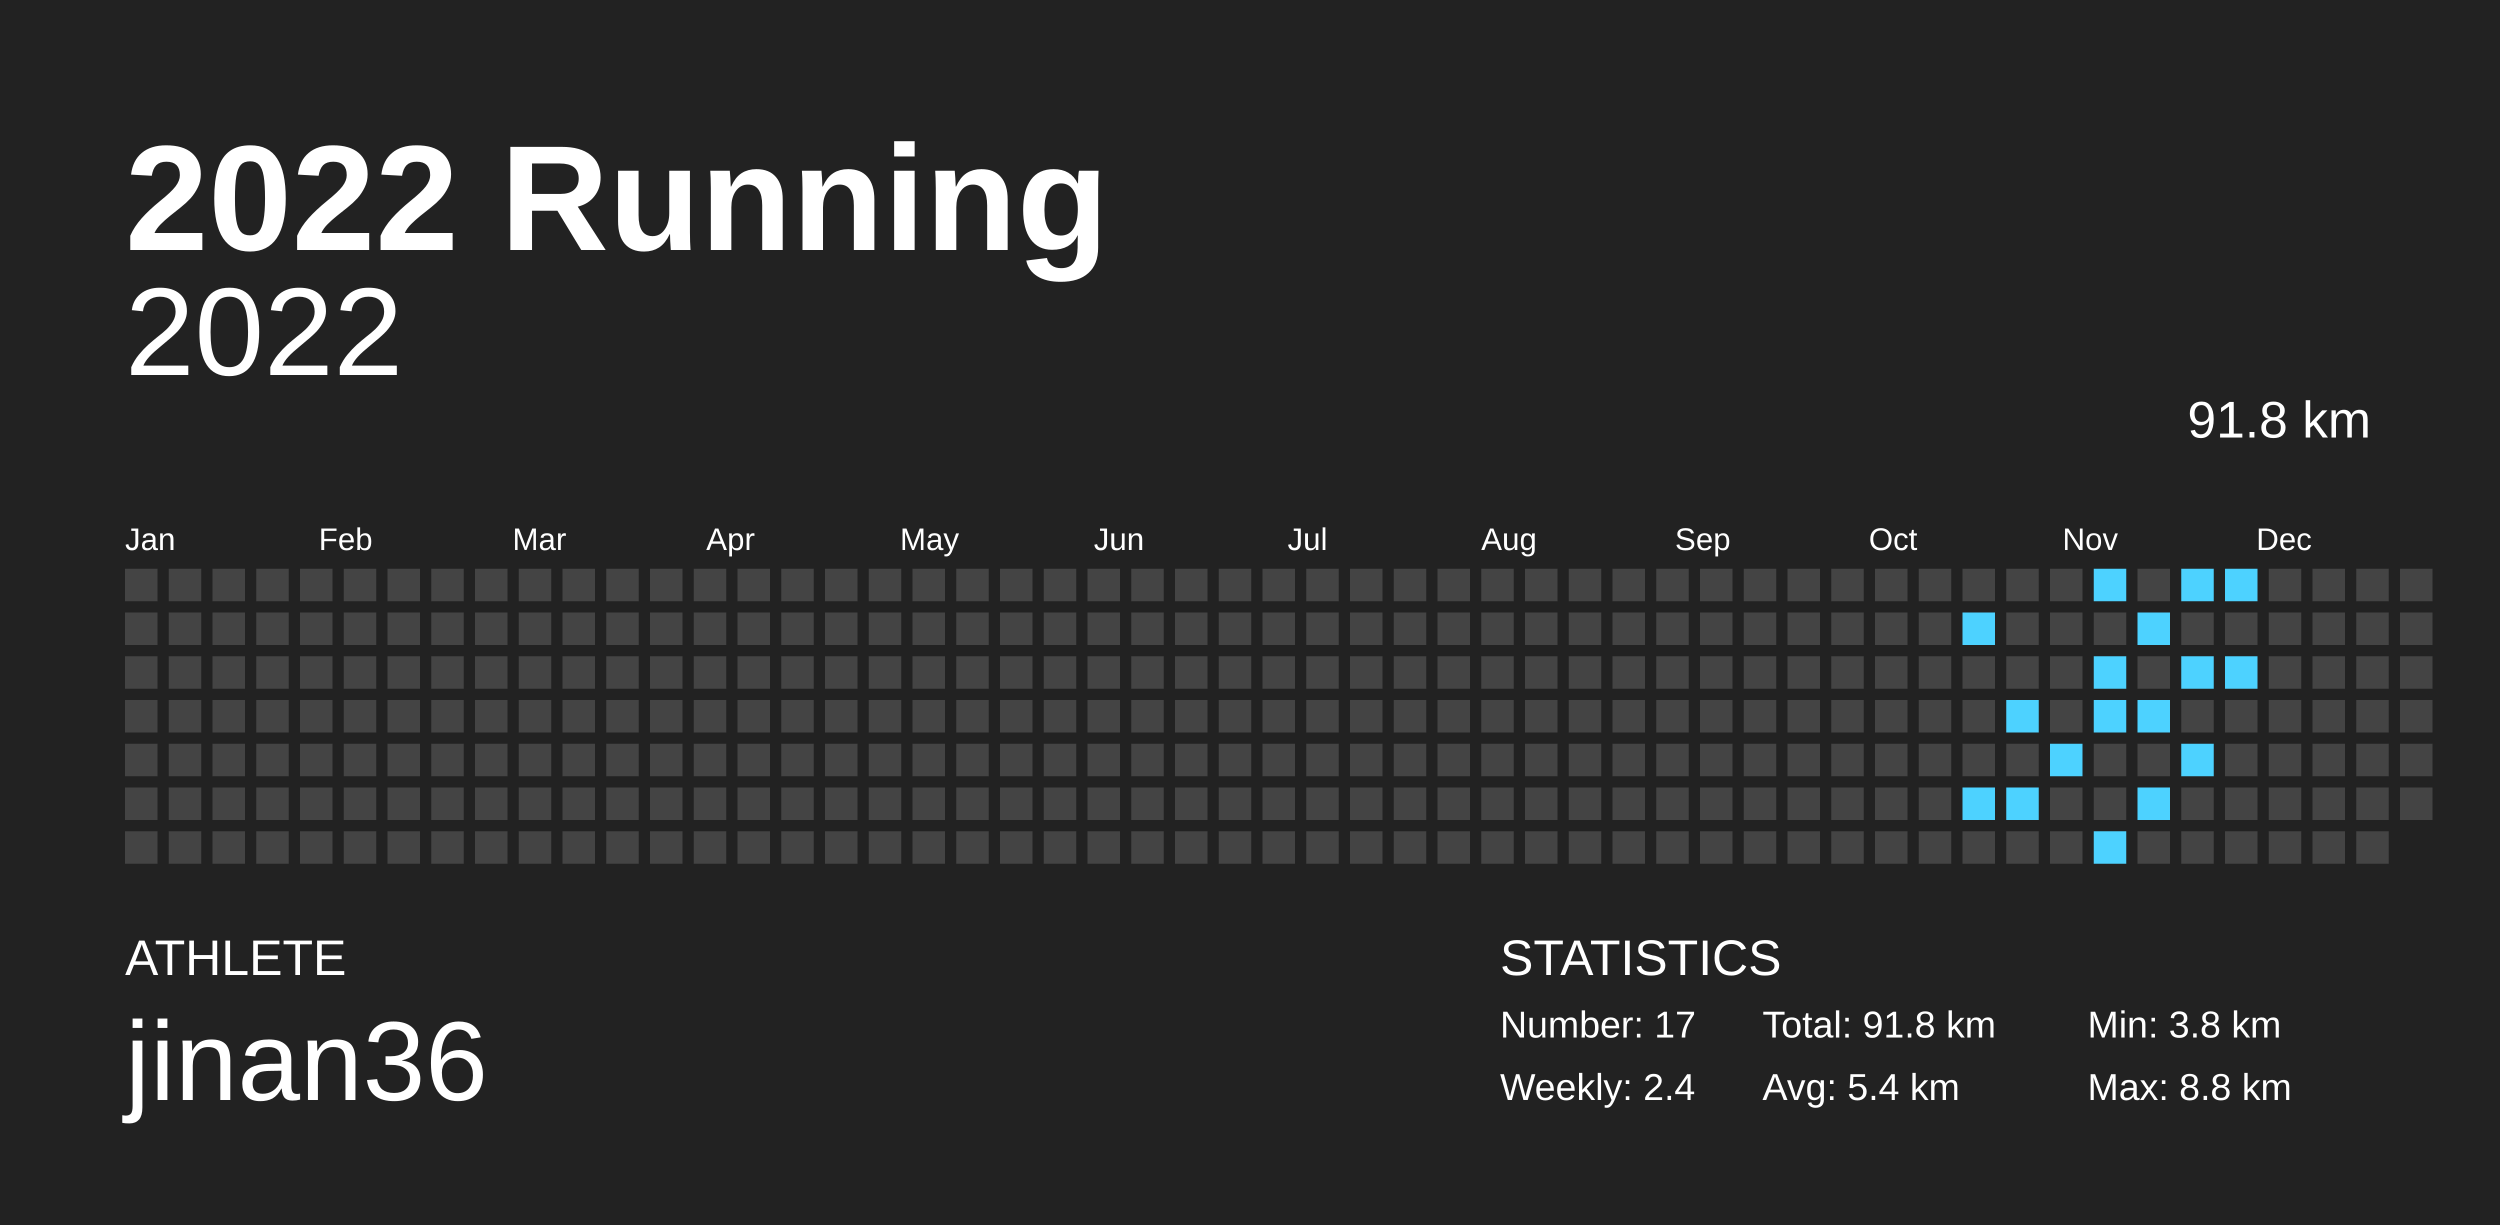
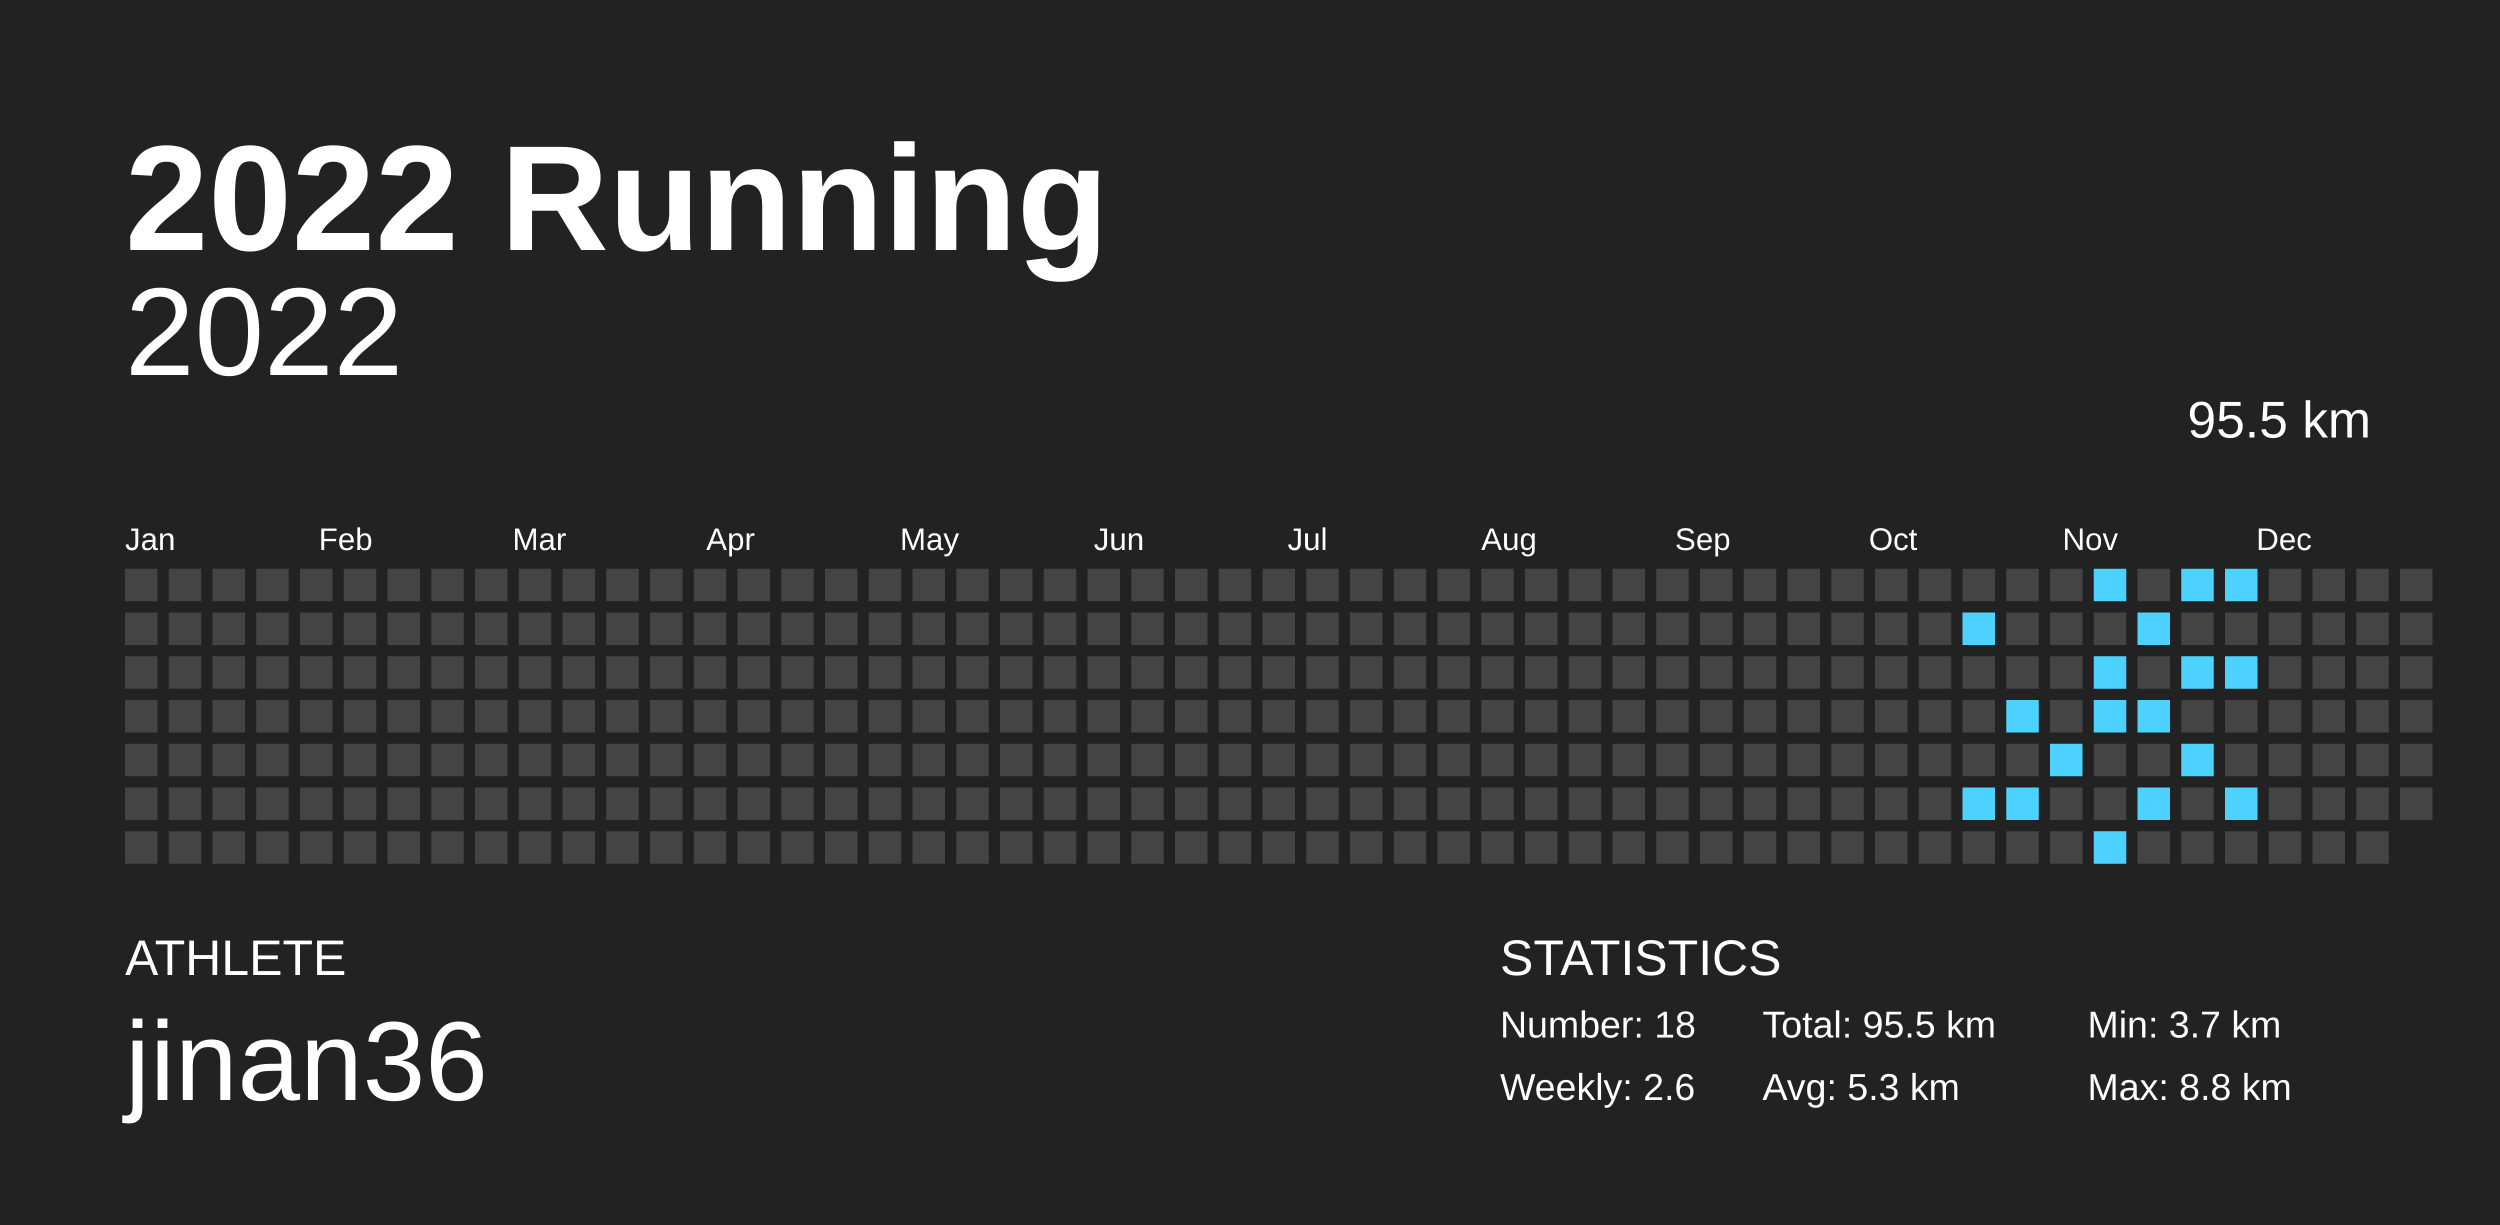
<svg xmlns="http://www.w3.org/2000/svg" baseProfile="full" height="98mm" version="1.1" viewBox="0,0,200,98" width="200mm">
  <defs />
  <rect fill="#222222" height="98" width="200" x="0" y="0" />
  <text fill="#FFFFFF" style="font-size:12px; font-family:Arial; font-weight:bold;" x="10" y="20">2022 Running</text>
  <text fill="#FFFFFF" style="font-size:4px; font-family:Arial" x="10" y="78">ATHLETE</text>
  <text fill="#FFFFFF" style="font-size:9px; font-family:Arial" x="10" y="88">jinan36</text>
  <text fill="#FFFFFF" style="font-size:4px; font-family:Arial" x="120" y="78">STATISTICS</text>
-   <text fill="#FFFFFF" style="font-size:3px; font-family:Arial" x="120" y="83">Number: 17</text>
-   <text fill="#FFFFFF" style="font-size:3px; font-family:Arial" x="120" y="88">Weekly: 2.4</text>
-   <text fill="#FFFFFF" style="font-size:3px; font-family:Arial" x="141" y="83">Total: 91.8 km</text>
-   <text fill="#FFFFFF" style="font-size:3px; font-family:Arial" x="141" y="88">Avg: 5.4 km</text>
-   <text fill="#FFFFFF" style="font-size:3px; font-family:Arial" x="167" y="83">Min: 3.8 km</text>
+   <text fill="#FFFFFF" style="font-size:3px; font-family:Arial" x="120" y="83">Number: 18</text>
+   <text fill="#FFFFFF" style="font-size:3px; font-family:Arial" x="120" y="88">Weekly: 2.6</text>
+   <text fill="#FFFFFF" style="font-size:3px; font-family:Arial" x="141" y="83">Total: 95.5 km</text>
+   <text fill="#FFFFFF" style="font-size:3px; font-family:Arial" x="141" y="88">Avg: 5.3 km</text>
+   <text fill="#FFFFFF" style="font-size:3px; font-family:Arial" x="167" y="83">Min: 3.7 km</text>
  <text fill="#FFFFFF" style="font-size:3px; font-family:Arial" x="167" y="88">Max: 8.8 km</text>
  <text alignment-baseline="hanging" fill="#FFFFFF" style="font-size:10.0px; font-family:Arial;" x="10" y="30">2022</text>
-   <text alignment-baseline="hanging" fill="#FFFFFF" style="font-size:4.125px; font-family:Arial;" x="175" y="35">91.8 km</text>
+   <text alignment-baseline="hanging" fill="#FFFFFF" style="font-size:4.125px; font-family:Arial;" x="175" y="35">95.5 km</text>
  <text fill="#FFFFFF" style="font-size:2.5px; font-family:Arial" x="10.0" y="44">Jan</text>
  <text fill="#FFFFFF" style="font-size:2.5px; font-family:Arial" x="25.5" y="44">Feb</text>
  <text fill="#FFFFFF" style="font-size:2.5px; font-family:Arial" x="41.0" y="44">Mar</text>
  <text fill="#FFFFFF" style="font-size:2.5px; font-family:Arial" x="56.5" y="44">Apr</text>
  <text fill="#FFFFFF" style="font-size:2.5px; font-family:Arial" x="72.0" y="44">May</text>
  <text fill="#FFFFFF" style="font-size:2.5px; font-family:Arial" x="87.5" y="44">Jun</text>
  <text fill="#FFFFFF" style="font-size:2.5px; font-family:Arial" x="103.0" y="44">Jul</text>
  <text fill="#FFFFFF" style="font-size:2.5px; font-family:Arial" x="118.5" y="44">Aug</text>
  <text fill="#FFFFFF" style="font-size:2.5px; font-family:Arial" x="134.0" y="44">Sep</text>
  <text fill="#FFFFFF" style="font-size:2.5px; font-family:Arial" x="149.5" y="44">Oct</text>
  <text fill="#FFFFFF" style="font-size:2.5px; font-family:Arial" x="165.0" y="44">Nov</text>
  <text fill="#FFFFFF" style="font-size:2.5px; font-family:Arial" x="180.5" y="44">Dec</text>
  <rect fill="#444444" height="2.6" width="2.6" x="10.0" y="45.5" />
  <rect fill="#444444" height="2.6" width="2.6" x="10.0" y="49.0" />
  <rect fill="#444444" height="2.6" width="2.6" x="10.0" y="52.5" />
  <rect fill="#444444" height="2.6" width="2.6" x="10.0" y="56.0" />
  <rect fill="#444444" height="2.6" width="2.6" x="10.0" y="59.5" />
  <rect fill="#444444" height="2.6" width="2.6" x="10.0" y="63.0" />
  <rect fill="#444444" height="2.6" width="2.6" x="10.0" y="66.5" />
  <rect fill="#444444" height="2.6" width="2.6" x="13.5" y="45.5" />
  <rect fill="#444444" height="2.6" width="2.6" x="13.5" y="49.0" />
  <rect fill="#444444" height="2.6" width="2.6" x="13.5" y="52.5" />
  <rect fill="#444444" height="2.6" width="2.6" x="13.5" y="56.0" />
  <rect fill="#444444" height="2.6" width="2.6" x="13.5" y="59.5" />
  <rect fill="#444444" height="2.6" width="2.6" x="13.5" y="63.0" />
  <rect fill="#444444" height="2.6" width="2.6" x="13.5" y="66.5" />
  <rect fill="#444444" height="2.6" width="2.6" x="17.0" y="45.5" />
  <rect fill="#444444" height="2.6" width="2.6" x="17.0" y="49.0" />
  <rect fill="#444444" height="2.6" width="2.6" x="17.0" y="52.5" />
  <rect fill="#444444" height="2.6" width="2.6" x="17.0" y="56.0" />
  <rect fill="#444444" height="2.6" width="2.6" x="17.0" y="59.5" />
  <rect fill="#444444" height="2.6" width="2.6" x="17.0" y="63.0" />
  <rect fill="#444444" height="2.6" width="2.6" x="17.0" y="66.5" />
  <rect fill="#444444" height="2.6" width="2.6" x="20.5" y="45.5" />
  <rect fill="#444444" height="2.6" width="2.6" x="20.5" y="49.0" />
  <rect fill="#444444" height="2.6" width="2.6" x="20.5" y="52.5" />
  <rect fill="#444444" height="2.6" width="2.6" x="20.5" y="56.0" />
  <rect fill="#444444" height="2.6" width="2.6" x="20.5" y="59.5" />
  <rect fill="#444444" height="2.6" width="2.6" x="20.5" y="63.0" />
  <rect fill="#444444" height="2.6" width="2.6" x="20.5" y="66.5" />
  <rect fill="#444444" height="2.6" width="2.6" x="24.0" y="45.5" />
  <rect fill="#444444" height="2.6" width="2.6" x="24.0" y="49.0" />
  <rect fill="#444444" height="2.6" width="2.6" x="24.0" y="52.5" />
  <rect fill="#444444" height="2.6" width="2.6" x="24.0" y="56.0" />
  <rect fill="#444444" height="2.6" width="2.6" x="24.0" y="59.5" />
  <rect fill="#444444" height="2.6" width="2.6" x="24.0" y="63.0" />
  <rect fill="#444444" height="2.6" width="2.6" x="24.0" y="66.5" />
  <rect fill="#444444" height="2.6" width="2.6" x="27.5" y="45.5" />
  <rect fill="#444444" height="2.6" width="2.6" x="27.5" y="49.0" />
  <rect fill="#444444" height="2.6" width="2.6" x="27.5" y="52.5" />
  <rect fill="#444444" height="2.6" width="2.6" x="27.5" y="56.0" />
  <rect fill="#444444" height="2.6" width="2.6" x="27.5" y="59.5" />
  <rect fill="#444444" height="2.6" width="2.6" x="27.5" y="63.0" />
  <rect fill="#444444" height="2.6" width="2.6" x="27.5" y="66.5" />
  <rect fill="#444444" height="2.6" width="2.6" x="31.0" y="45.5" />
  <rect fill="#444444" height="2.6" width="2.6" x="31.0" y="49.0" />
  <rect fill="#444444" height="2.6" width="2.6" x="31.0" y="52.5" />
  <rect fill="#444444" height="2.6" width="2.6" x="31.0" y="56.0" />
  <rect fill="#444444" height="2.6" width="2.6" x="31.0" y="59.5" />
  <rect fill="#444444" height="2.6" width="2.6" x="31.0" y="63.0" />
  <rect fill="#444444" height="2.6" width="2.6" x="31.0" y="66.5" />
  <rect fill="#444444" height="2.6" width="2.6" x="34.5" y="45.5" />
  <rect fill="#444444" height="2.6" width="2.6" x="34.5" y="49.0" />
  <rect fill="#444444" height="2.6" width="2.6" x="34.5" y="52.5" />
  <rect fill="#444444" height="2.6" width="2.6" x="34.5" y="56.0" />
  <rect fill="#444444" height="2.6" width="2.6" x="34.5" y="59.5" />
  <rect fill="#444444" height="2.6" width="2.6" x="34.5" y="63.0" />
  <rect fill="#444444" height="2.6" width="2.6" x="34.5" y="66.5" />
  <rect fill="#444444" height="2.6" width="2.6" x="38.0" y="45.5" />
  <rect fill="#444444" height="2.6" width="2.6" x="38.0" y="49.0" />
  <rect fill="#444444" height="2.6" width="2.6" x="38.0" y="52.5" />
  <rect fill="#444444" height="2.6" width="2.6" x="38.0" y="56.0" />
  <rect fill="#444444" height="2.6" width="2.6" x="38.0" y="59.5" />
  <rect fill="#444444" height="2.6" width="2.6" x="38.0" y="63.0" />
  <rect fill="#444444" height="2.6" width="2.6" x="38.0" y="66.5" />
  <rect fill="#444444" height="2.6" width="2.6" x="41.5" y="45.5" />
  <rect fill="#444444" height="2.6" width="2.6" x="41.5" y="49.0" />
  <rect fill="#444444" height="2.6" width="2.6" x="41.5" y="52.5" />
  <rect fill="#444444" height="2.6" width="2.6" x="41.5" y="56.0" />
  <rect fill="#444444" height="2.6" width="2.6" x="41.5" y="59.5" />
  <rect fill="#444444" height="2.6" width="2.6" x="41.5" y="63.0" />
  <rect fill="#444444" height="2.6" width="2.6" x="41.5" y="66.5" />
  <rect fill="#444444" height="2.6" width="2.6" x="45.0" y="45.5" />
  <rect fill="#444444" height="2.6" width="2.6" x="45.0" y="49.0" />
  <rect fill="#444444" height="2.6" width="2.6" x="45.0" y="52.5" />
  <rect fill="#444444" height="2.6" width="2.6" x="45.0" y="56.0" />
  <rect fill="#444444" height="2.6" width="2.6" x="45.0" y="59.5" />
  <rect fill="#444444" height="2.6" width="2.6" x="45.0" y="63.0" />
  <rect fill="#444444" height="2.6" width="2.6" x="45.0" y="66.5" />
  <rect fill="#444444" height="2.6" width="2.6" x="48.5" y="45.5" />
  <rect fill="#444444" height="2.6" width="2.6" x="48.5" y="49.0" />
  <rect fill="#444444" height="2.6" width="2.6" x="48.5" y="52.5" />
  <rect fill="#444444" height="2.6" width="2.6" x="48.5" y="56.0" />
  <rect fill="#444444" height="2.6" width="2.6" x="48.5" y="59.5" />
  <rect fill="#444444" height="2.6" width="2.6" x="48.5" y="63.0" />
  <rect fill="#444444" height="2.6" width="2.6" x="48.5" y="66.5" />
  <rect fill="#444444" height="2.6" width="2.6" x="52.0" y="45.5" />
  <rect fill="#444444" height="2.6" width="2.6" x="52.0" y="49.0" />
  <rect fill="#444444" height="2.6" width="2.6" x="52.0" y="52.5" />
  <rect fill="#444444" height="2.6" width="2.6" x="52.0" y="56.0" />
  <rect fill="#444444" height="2.6" width="2.6" x="52.0" y="59.5" />
  <rect fill="#444444" height="2.6" width="2.6" x="52.0" y="63.0" />
  <rect fill="#444444" height="2.6" width="2.6" x="52.0" y="66.5" />
  <rect fill="#444444" height="2.6" width="2.6" x="55.5" y="45.5" />
  <rect fill="#444444" height="2.6" width="2.6" x="55.5" y="49.0" />
  <rect fill="#444444" height="2.6" width="2.6" x="55.5" y="52.5" />
  <rect fill="#444444" height="2.6" width="2.6" x="55.5" y="56.0" />
  <rect fill="#444444" height="2.6" width="2.6" x="55.5" y="59.5" />
  <rect fill="#444444" height="2.6" width="2.6" x="55.5" y="63.0" />
  <rect fill="#444444" height="2.6" width="2.6" x="55.5" y="66.5" />
  <rect fill="#444444" height="2.6" width="2.6" x="59.0" y="45.5" />
  <rect fill="#444444" height="2.6" width="2.6" x="59.0" y="49.0" />
  <rect fill="#444444" height="2.6" width="2.6" x="59.0" y="52.5" />
  <rect fill="#444444" height="2.6" width="2.6" x="59.0" y="56.0" />
  <rect fill="#444444" height="2.6" width="2.6" x="59.0" y="59.5" />
  <rect fill="#444444" height="2.6" width="2.6" x="59.0" y="63.0" />
  <rect fill="#444444" height="2.6" width="2.6" x="59.0" y="66.5" />
  <rect fill="#444444" height="2.6" width="2.6" x="62.5" y="45.5" />
  <rect fill="#444444" height="2.6" width="2.6" x="62.5" y="49.0" />
  <rect fill="#444444" height="2.6" width="2.6" x="62.5" y="52.5" />
  <rect fill="#444444" height="2.6" width="2.6" x="62.5" y="56.0" />
  <rect fill="#444444" height="2.6" width="2.6" x="62.5" y="59.5" />
  <rect fill="#444444" height="2.6" width="2.6" x="62.5" y="63.0" />
  <rect fill="#444444" height="2.6" width="2.6" x="62.5" y="66.5" />
  <rect fill="#444444" height="2.6" width="2.6" x="66.0" y="45.5" />
  <rect fill="#444444" height="2.6" width="2.6" x="66.0" y="49.0" />
  <rect fill="#444444" height="2.6" width="2.6" x="66.0" y="52.5" />
  <rect fill="#444444" height="2.6" width="2.6" x="66.0" y="56.0" />
  <rect fill="#444444" height="2.6" width="2.6" x="66.0" y="59.5" />
  <rect fill="#444444" height="2.6" width="2.6" x="66.0" y="63.0" />
  <rect fill="#444444" height="2.6" width="2.6" x="66.0" y="66.5" />
  <rect fill="#444444" height="2.6" width="2.6" x="69.5" y="45.5" />
  <rect fill="#444444" height="2.6" width="2.6" x="69.5" y="49.0" />
  <rect fill="#444444" height="2.6" width="2.6" x="69.5" y="52.5" />
  <rect fill="#444444" height="2.6" width="2.6" x="69.5" y="56.0" />
  <rect fill="#444444" height="2.6" width="2.6" x="69.5" y="59.5" />
  <rect fill="#444444" height="2.6" width="2.6" x="69.5" y="63.0" />
  <rect fill="#444444" height="2.6" width="2.6" x="69.5" y="66.5" />
  <rect fill="#444444" height="2.6" width="2.6" x="73.0" y="45.5" />
  <rect fill="#444444" height="2.6" width="2.6" x="73.0" y="49.0" />
  <rect fill="#444444" height="2.6" width="2.6" x="73.0" y="52.5" />
  <rect fill="#444444" height="2.6" width="2.6" x="73.0" y="56.0" />
  <rect fill="#444444" height="2.6" width="2.6" x="73.0" y="59.5" />
  <rect fill="#444444" height="2.6" width="2.6" x="73.0" y="63.0" />
  <rect fill="#444444" height="2.6" width="2.6" x="73.0" y="66.5" />
  <rect fill="#444444" height="2.6" width="2.6" x="76.5" y="45.5" />
  <rect fill="#444444" height="2.6" width="2.6" x="76.5" y="49.0" />
  <rect fill="#444444" height="2.6" width="2.6" x="76.5" y="52.5" />
  <rect fill="#444444" height="2.6" width="2.6" x="76.5" y="56.0" />
  <rect fill="#444444" height="2.6" width="2.6" x="76.5" y="59.5" />
  <rect fill="#444444" height="2.6" width="2.6" x="76.5" y="63.0" />
  <rect fill="#444444" height="2.6" width="2.6" x="76.5" y="66.5" />
  <rect fill="#444444" height="2.6" width="2.6" x="80.0" y="45.5" />
  <rect fill="#444444" height="2.6" width="2.6" x="80.0" y="49.0" />
  <rect fill="#444444" height="2.6" width="2.6" x="80.0" y="52.5" />
  <rect fill="#444444" height="2.6" width="2.6" x="80.0" y="56.0" />
  <rect fill="#444444" height="2.6" width="2.6" x="80.0" y="59.5" />
  <rect fill="#444444" height="2.6" width="2.6" x="80.0" y="63.0" />
  <rect fill="#444444" height="2.6" width="2.6" x="80.0" y="66.5" />
  <rect fill="#444444" height="2.6" width="2.6" x="83.5" y="45.5" />
  <rect fill="#444444" height="2.6" width="2.6" x="83.5" y="49.0" />
  <rect fill="#444444" height="2.6" width="2.6" x="83.5" y="52.5" />
  <rect fill="#444444" height="2.6" width="2.6" x="83.5" y="56.0" />
  <rect fill="#444444" height="2.6" width="2.6" x="83.5" y="59.5" />
  <rect fill="#444444" height="2.6" width="2.6" x="83.5" y="63.0" />
  <rect fill="#444444" height="2.6" width="2.6" x="83.5" y="66.5" />
  <rect fill="#444444" height="2.6" width="2.6" x="87.0" y="45.5" />
  <rect fill="#444444" height="2.6" width="2.6" x="87.0" y="49.0" />
  <rect fill="#444444" height="2.6" width="2.6" x="87.0" y="52.5" />
  <rect fill="#444444" height="2.6" width="2.6" x="87.0" y="56.0" />
  <rect fill="#444444" height="2.6" width="2.6" x="87.0" y="59.5" />
  <rect fill="#444444" height="2.6" width="2.6" x="87.0" y="63.0" />
  <rect fill="#444444" height="2.6" width="2.6" x="87.0" y="66.5" />
  <rect fill="#444444" height="2.6" width="2.6" x="90.5" y="45.5" />
  <rect fill="#444444" height="2.6" width="2.6" x="90.5" y="49.0" />
  <rect fill="#444444" height="2.6" width="2.6" x="90.5" y="52.5" />
  <rect fill="#444444" height="2.6" width="2.6" x="90.5" y="56.0" />
  <rect fill="#444444" height="2.6" width="2.6" x="90.5" y="59.5" />
  <rect fill="#444444" height="2.6" width="2.6" x="90.5" y="63.0" />
  <rect fill="#444444" height="2.6" width="2.6" x="90.5" y="66.5" />
  <rect fill="#444444" height="2.6" width="2.6" x="94.0" y="45.5" />
  <rect fill="#444444" height="2.6" width="2.6" x="94.0" y="49.0" />
  <rect fill="#444444" height="2.6" width="2.6" x="94.0" y="52.5" />
  <rect fill="#444444" height="2.6" width="2.6" x="94.0" y="56.0" />
  <rect fill="#444444" height="2.6" width="2.6" x="94.0" y="59.5" />
  <rect fill="#444444" height="2.6" width="2.6" x="94.0" y="63.0" />
  <rect fill="#444444" height="2.6" width="2.6" x="94.0" y="66.5" />
  <rect fill="#444444" height="2.6" width="2.6" x="97.5" y="45.5" />
  <rect fill="#444444" height="2.6" width="2.6" x="97.5" y="49.0" />
  <rect fill="#444444" height="2.6" width="2.6" x="97.5" y="52.5" />
  <rect fill="#444444" height="2.6" width="2.6" x="97.5" y="56.0" />
  <rect fill="#444444" height="2.6" width="2.6" x="97.5" y="59.5" />
  <rect fill="#444444" height="2.6" width="2.6" x="97.5" y="63.0" />
  <rect fill="#444444" height="2.6" width="2.6" x="97.5" y="66.5" />
  <rect fill="#444444" height="2.6" width="2.6" x="101.0" y="45.5" />
  <rect fill="#444444" height="2.6" width="2.6" x="101.0" y="49.0" />
  <rect fill="#444444" height="2.6" width="2.6" x="101.0" y="52.5" />
  <rect fill="#444444" height="2.6" width="2.6" x="101.0" y="56.0" />
  <rect fill="#444444" height="2.6" width="2.6" x="101.0" y="59.5" />
  <rect fill="#444444" height="2.6" width="2.6" x="101.0" y="63.0" />
  <rect fill="#444444" height="2.6" width="2.6" x="101.0" y="66.5" />
  <rect fill="#444444" height="2.6" width="2.6" x="104.5" y="45.5" />
  <rect fill="#444444" height="2.6" width="2.6" x="104.5" y="49.0" />
  <rect fill="#444444" height="2.6" width="2.6" x="104.5" y="52.5" />
  <rect fill="#444444" height="2.6" width="2.6" x="104.5" y="56.0" />
  <rect fill="#444444" height="2.6" width="2.6" x="104.5" y="59.5" />
  <rect fill="#444444" height="2.6" width="2.6" x="104.5" y="63.0" />
  <rect fill="#444444" height="2.6" width="2.6" x="104.5" y="66.5" />
  <rect fill="#444444" height="2.6" width="2.6" x="108.0" y="45.5" />
  <rect fill="#444444" height="2.6" width="2.6" x="108.0" y="49.0" />
  <rect fill="#444444" height="2.6" width="2.6" x="108.0" y="52.5" />
  <rect fill="#444444" height="2.6" width="2.6" x="108.0" y="56.0" />
  <rect fill="#444444" height="2.6" width="2.6" x="108.0" y="59.5" />
  <rect fill="#444444" height="2.6" width="2.6" x="108.0" y="63.0" />
  <rect fill="#444444" height="2.6" width="2.6" x="108.0" y="66.5" />
  <rect fill="#444444" height="2.6" width="2.6" x="111.5" y="45.5" />
  <rect fill="#444444" height="2.6" width="2.6" x="111.5" y="49.0" />
  <rect fill="#444444" height="2.6" width="2.6" x="111.5" y="52.5" />
  <rect fill="#444444" height="2.6" width="2.6" x="111.5" y="56.0" />
  <rect fill="#444444" height="2.6" width="2.6" x="111.5" y="59.5" />
  <rect fill="#444444" height="2.6" width="2.6" x="111.5" y="63.0" />
  <rect fill="#444444" height="2.6" width="2.6" x="111.5" y="66.5" />
  <rect fill="#444444" height="2.6" width="2.6" x="115.0" y="45.5" />
  <rect fill="#444444" height="2.6" width="2.6" x="115.0" y="49.0" />
  <rect fill="#444444" height="2.6" width="2.6" x="115.0" y="52.5" />
  <rect fill="#444444" height="2.6" width="2.6" x="115.0" y="56.0" />
  <rect fill="#444444" height="2.6" width="2.6" x="115.0" y="59.5" />
  <rect fill="#444444" height="2.6" width="2.6" x="115.0" y="63.0" />
  <rect fill="#444444" height="2.6" width="2.6" x="115.0" y="66.5" />
  <rect fill="#444444" height="2.6" width="2.6" x="118.5" y="45.5" />
  <rect fill="#444444" height="2.6" width="2.6" x="118.5" y="49.0" />
  <rect fill="#444444" height="2.6" width="2.6" x="118.5" y="52.5" />
  <rect fill="#444444" height="2.6" width="2.6" x="118.5" y="56.0" />
  <rect fill="#444444" height="2.6" width="2.6" x="118.5" y="59.5" />
  <rect fill="#444444" height="2.6" width="2.6" x="118.5" y="63.0" />
  <rect fill="#444444" height="2.6" width="2.6" x="118.5" y="66.5" />
  <rect fill="#444444" height="2.6" width="2.6" x="122.0" y="45.5" />
  <rect fill="#444444" height="2.6" width="2.6" x="122.0" y="49.0" />
  <rect fill="#444444" height="2.6" width="2.6" x="122.0" y="52.5" />
  <rect fill="#444444" height="2.6" width="2.6" x="122.0" y="56.0" />
  <rect fill="#444444" height="2.6" width="2.6" x="122.0" y="59.5" />
  <rect fill="#444444" height="2.6" width="2.6" x="122.0" y="63.0" />
  <rect fill="#444444" height="2.6" width="2.6" x="122.0" y="66.5" />
  <rect fill="#444444" height="2.6" width="2.6" x="125.5" y="45.5" />
  <rect fill="#444444" height="2.6" width="2.6" x="125.5" y="49.0" />
  <rect fill="#444444" height="2.6" width="2.6" x="125.5" y="52.5" />
  <rect fill="#444444" height="2.6" width="2.6" x="125.5" y="56.0" />
  <rect fill="#444444" height="2.6" width="2.6" x="125.5" y="59.5" />
  <rect fill="#444444" height="2.6" width="2.6" x="125.5" y="63.0" />
  <rect fill="#444444" height="2.6" width="2.6" x="125.5" y="66.5" />
  <rect fill="#444444" height="2.6" width="2.6" x="129.0" y="45.5" />
  <rect fill="#444444" height="2.6" width="2.6" x="129.0" y="49.0" />
  <rect fill="#444444" height="2.6" width="2.6" x="129.0" y="52.5" />
  <rect fill="#444444" height="2.6" width="2.6" x="129.0" y="56.0" />
  <rect fill="#444444" height="2.6" width="2.6" x="129.0" y="59.5" />
  <rect fill="#444444" height="2.6" width="2.6" x="129.0" y="63.0" />
  <rect fill="#444444" height="2.6" width="2.6" x="129.0" y="66.5" />
  <rect fill="#444444" height="2.6" width="2.6" x="132.5" y="45.5" />
  <rect fill="#444444" height="2.6" width="2.6" x="132.5" y="49.0" />
  <rect fill="#444444" height="2.6" width="2.6" x="132.5" y="52.5" />
  <rect fill="#444444" height="2.6" width="2.6" x="132.5" y="56.0" />
  <rect fill="#444444" height="2.6" width="2.6" x="132.5" y="59.5" />
  <rect fill="#444444" height="2.6" width="2.6" x="132.5" y="63.0" />
  <rect fill="#444444" height="2.6" width="2.6" x="132.5" y="66.5" />
  <rect fill="#444444" height="2.6" width="2.6" x="136.0" y="45.5" />
  <rect fill="#444444" height="2.6" width="2.6" x="136.0" y="49.0" />
  <rect fill="#444444" height="2.6" width="2.6" x="136.0" y="52.5" />
  <rect fill="#444444" height="2.6" width="2.6" x="136.0" y="56.0" />
  <rect fill="#444444" height="2.6" width="2.6" x="136.0" y="59.5" />
  <rect fill="#444444" height="2.6" width="2.6" x="136.0" y="63.0" />
  <rect fill="#444444" height="2.6" width="2.6" x="136.0" y="66.5" />
  <rect fill="#444444" height="2.6" width="2.6" x="139.5" y="45.5" />
  <rect fill="#444444" height="2.6" width="2.6" x="139.5" y="49.0" />
  <rect fill="#444444" height="2.6" width="2.6" x="139.5" y="52.5" />
  <rect fill="#444444" height="2.6" width="2.6" x="139.5" y="56.0" />
  <rect fill="#444444" height="2.6" width="2.6" x="139.5" y="59.5" />
  <rect fill="#444444" height="2.6" width="2.6" x="139.5" y="63.0" />
  <rect fill="#444444" height="2.6" width="2.6" x="139.5" y="66.5" />
  <rect fill="#444444" height="2.6" width="2.6" x="143.0" y="45.5" />
  <rect fill="#444444" height="2.6" width="2.6" x="143.0" y="49.0" />
  <rect fill="#444444" height="2.6" width="2.6" x="143.0" y="52.5" />
  <rect fill="#444444" height="2.6" width="2.6" x="143.0" y="56.0" />
  <rect fill="#444444" height="2.6" width="2.6" x="143.0" y="59.5" />
  <rect fill="#444444" height="2.6" width="2.6" x="143.0" y="63.0" />
  <rect fill="#444444" height="2.6" width="2.6" x="143.0" y="66.5" />
  <rect fill="#444444" height="2.6" width="2.6" x="146.5" y="45.5" />
  <rect fill="#444444" height="2.6" width="2.6" x="146.5" y="49.0" />
  <rect fill="#444444" height="2.6" width="2.6" x="146.5" y="52.5" />
  <rect fill="#444444" height="2.6" width="2.6" x="146.5" y="56.0" />
  <rect fill="#444444" height="2.6" width="2.6" x="146.5" y="59.5" />
  <rect fill="#444444" height="2.6" width="2.6" x="146.5" y="63.0" />
  <rect fill="#444444" height="2.6" width="2.6" x="146.5" y="66.5" />
  <rect fill="#444444" height="2.6" width="2.6" x="150.0" y="45.5" />
  <rect fill="#444444" height="2.6" width="2.6" x="150.0" y="49.0" />
  <rect fill="#444444" height="2.6" width="2.6" x="150.0" y="52.5" />
  <rect fill="#444444" height="2.6" width="2.6" x="150.0" y="56.0" />
  <rect fill="#444444" height="2.6" width="2.6" x="150.0" y="59.5" />
  <rect fill="#444444" height="2.6" width="2.6" x="150.0" y="63.0" />
  <rect fill="#444444" height="2.6" width="2.6" x="150.0" y="66.5" />
  <rect fill="#444444" height="2.6" width="2.6" x="153.5" y="45.5" />
  <rect fill="#444444" height="2.6" width="2.6" x="153.5" y="49.0" />
  <rect fill="#444444" height="2.6" width="2.6" x="153.5" y="52.5" />
  <rect fill="#444444" height="2.6" width="2.6" x="153.5" y="56.0" />
  <rect fill="#444444" height="2.6" width="2.6" x="153.5" y="59.5" />
  <rect fill="#444444" height="2.6" width="2.6" x="153.5" y="63.0" />
  <rect fill="#444444" height="2.6" width="2.6" x="153.5" y="66.5" />
  <rect fill="#444444" height="2.6" width="2.6" x="157.0" y="45.5" />
  <rect fill="#4dd2ff" height="2.6" width="2.6" x="157.0" y="49.0" />
  <rect fill="#444444" height="2.6" width="2.6" x="157.0" y="52.5" />
  <rect fill="#444444" height="2.6" width="2.6" x="157.0" y="56.0" />
  <rect fill="#444444" height="2.6" width="2.6" x="157.0" y="59.5" />
  <rect fill="#4dd2ff" height="2.6" width="2.6" x="157.0" y="63.0" />
  <rect fill="#444444" height="2.6" width="2.6" x="157.0" y="66.5" />
  <rect fill="#444444" height="2.6" width="2.6" x="160.5" y="45.5" />
  <rect fill="#444444" height="2.6" width="2.6" x="160.5" y="49.0" />
  <rect fill="#444444" height="2.6" width="2.6" x="160.5" y="52.5" />
  <rect fill="#4dd2ff" height="2.6" width="2.6" x="160.5" y="56.0" />
  <rect fill="#444444" height="2.6" width="2.6" x="160.5" y="59.5" />
  <rect fill="#4dd2ff" height="2.6" width="2.6" x="160.5" y="63.0" />
  <rect fill="#444444" height="2.6" width="2.6" x="160.5" y="66.5" />
  <rect fill="#444444" height="2.6" width="2.6" x="164.0" y="45.5" />
  <rect fill="#444444" height="2.6" width="2.6" x="164.0" y="49.0" />
  <rect fill="#444444" height="2.6" width="2.6" x="164.0" y="52.5" />
  <rect fill="#444444" height="2.6" width="2.6" x="164.0" y="56.0" />
  <rect fill="#4dd2ff" height="2.6" width="2.6" x="164.0" y="59.5" />
  <rect fill="#444444" height="2.6" width="2.6" x="164.0" y="63.0" />
  <rect fill="#444444" height="2.6" width="2.6" x="164.0" y="66.5" />
  <rect fill="#4dd2ff" height="2.6" width="2.6" x="167.5" y="45.5" />
  <rect fill="#444444" height="2.6" width="2.6" x="167.5" y="49.0" />
  <rect fill="#4dd2ff" height="2.6" width="2.6" x="167.5" y="52.5" />
  <rect fill="#4dd2ff" height="2.6" width="2.6" x="167.5" y="56.0" />
  <rect fill="#444444" height="2.6" width="2.6" x="167.5" y="59.5" />
  <rect fill="#444444" height="2.6" width="2.6" x="167.5" y="63.0" />
  <rect fill="#4dd2ff" height="2.6" width="2.6" x="167.5" y="66.5" />
  <rect fill="#444444" height="2.6" width="2.6" x="171.0" y="45.5" />
  <rect fill="#4dd2ff" height="2.6" width="2.6" x="171.0" y="49.0" />
  <rect fill="#444444" height="2.6" width="2.6" x="171.0" y="52.5" />
  <rect fill="#4dd2ff" height="2.6" width="2.6" x="171.0" y="56.0" />
  <rect fill="#444444" height="2.6" width="2.6" x="171.0" y="59.5" />
  <rect fill="#4dd2ff" height="2.6" width="2.6" x="171.0" y="63.0" />
  <rect fill="#444444" height="2.6" width="2.6" x="171.0" y="66.5" />
  <rect fill="#4dd2ff" height="2.6" width="2.6" x="174.5" y="45.5" />
  <rect fill="#444444" height="2.6" width="2.6" x="174.5" y="49.0" />
  <rect fill="#4dd2ff" height="2.6" width="2.6" x="174.5" y="52.5" />
  <rect fill="#444444" height="2.6" width="2.6" x="174.5" y="56.0" />
  <rect fill="#4dd2ff" height="2.6" width="2.6" x="174.5" y="59.5" />
  <rect fill="#444444" height="2.6" width="2.6" x="174.5" y="63.0" />
  <rect fill="#444444" height="2.6" width="2.6" x="174.5" y="66.5" />
  <rect fill="#4dd2ff" height="2.6" width="2.6" x="178.0" y="45.5" />
  <rect fill="#444444" height="2.6" width="2.6" x="178.0" y="49.0" />
  <rect fill="#4dd2ff" height="2.6" width="2.6" x="178.0" y="52.5" />
  <rect fill="#444444" height="2.6" width="2.6" x="178.0" y="56.0" />
  <rect fill="#444444" height="2.6" width="2.6" x="178.0" y="59.5" />
-   <rect fill="#444444" height="2.6" width="2.6" x="178.0" y="63.0" />
+   <rect fill="#4dd2ff" height="2.6" width="2.6" x="178.0" y="63.0" />
  <rect fill="#444444" height="2.6" width="2.6" x="178.0" y="66.5" />
  <rect fill="#444444" height="2.6" width="2.6" x="181.5" y="45.5" />
  <rect fill="#444444" height="2.6" width="2.6" x="181.5" y="49.0" />
  <rect fill="#444444" height="2.6" width="2.6" x="181.5" y="52.5" />
  <rect fill="#444444" height="2.6" width="2.6" x="181.5" y="56.0" />
  <rect fill="#444444" height="2.6" width="2.6" x="181.5" y="59.5" />
  <rect fill="#444444" height="2.6" width="2.6" x="181.5" y="63.0" />
  <rect fill="#444444" height="2.6" width="2.6" x="181.5" y="66.5" />
  <rect fill="#444444" height="2.6" width="2.6" x="185.0" y="45.5" />
  <rect fill="#444444" height="2.6" width="2.6" x="185.0" y="49.0" />
  <rect fill="#444444" height="2.6" width="2.6" x="185.0" y="52.5" />
  <rect fill="#444444" height="2.6" width="2.6" x="185.0" y="56.0" />
  <rect fill="#444444" height="2.6" width="2.6" x="185.0" y="59.5" />
  <rect fill="#444444" height="2.6" width="2.6" x="185.0" y="63.0" />
  <rect fill="#444444" height="2.6" width="2.6" x="185.0" y="66.5" />
  <rect fill="#444444" height="2.6" width="2.6" x="188.5" y="45.5" />
  <rect fill="#444444" height="2.6" width="2.6" x="188.5" y="49.0" />
  <rect fill="#444444" height="2.6" width="2.6" x="188.5" y="52.5" />
  <rect fill="#444444" height="2.6" width="2.6" x="188.5" y="56.0" />
  <rect fill="#444444" height="2.6" width="2.6" x="188.5" y="59.5" />
  <rect fill="#444444" height="2.6" width="2.6" x="188.5" y="63.0" />
  <rect fill="#444444" height="2.6" width="2.6" x="188.5" y="66.5" />
  <rect fill="#444444" height="2.6" width="2.6" x="192.0" y="45.5" />
  <rect fill="#444444" height="2.6" width="2.6" x="192.0" y="49.0" />
  <rect fill="#444444" height="2.6" width="2.6" x="192.0" y="52.5" />
  <rect fill="#444444" height="2.6" width="2.6" x="192.0" y="56.0" />
  <rect fill="#444444" height="2.6" width="2.6" x="192.0" y="59.5" />
  <rect fill="#444444" height="2.6" width="2.6" x="192.0" y="63.0" />
</svg>
